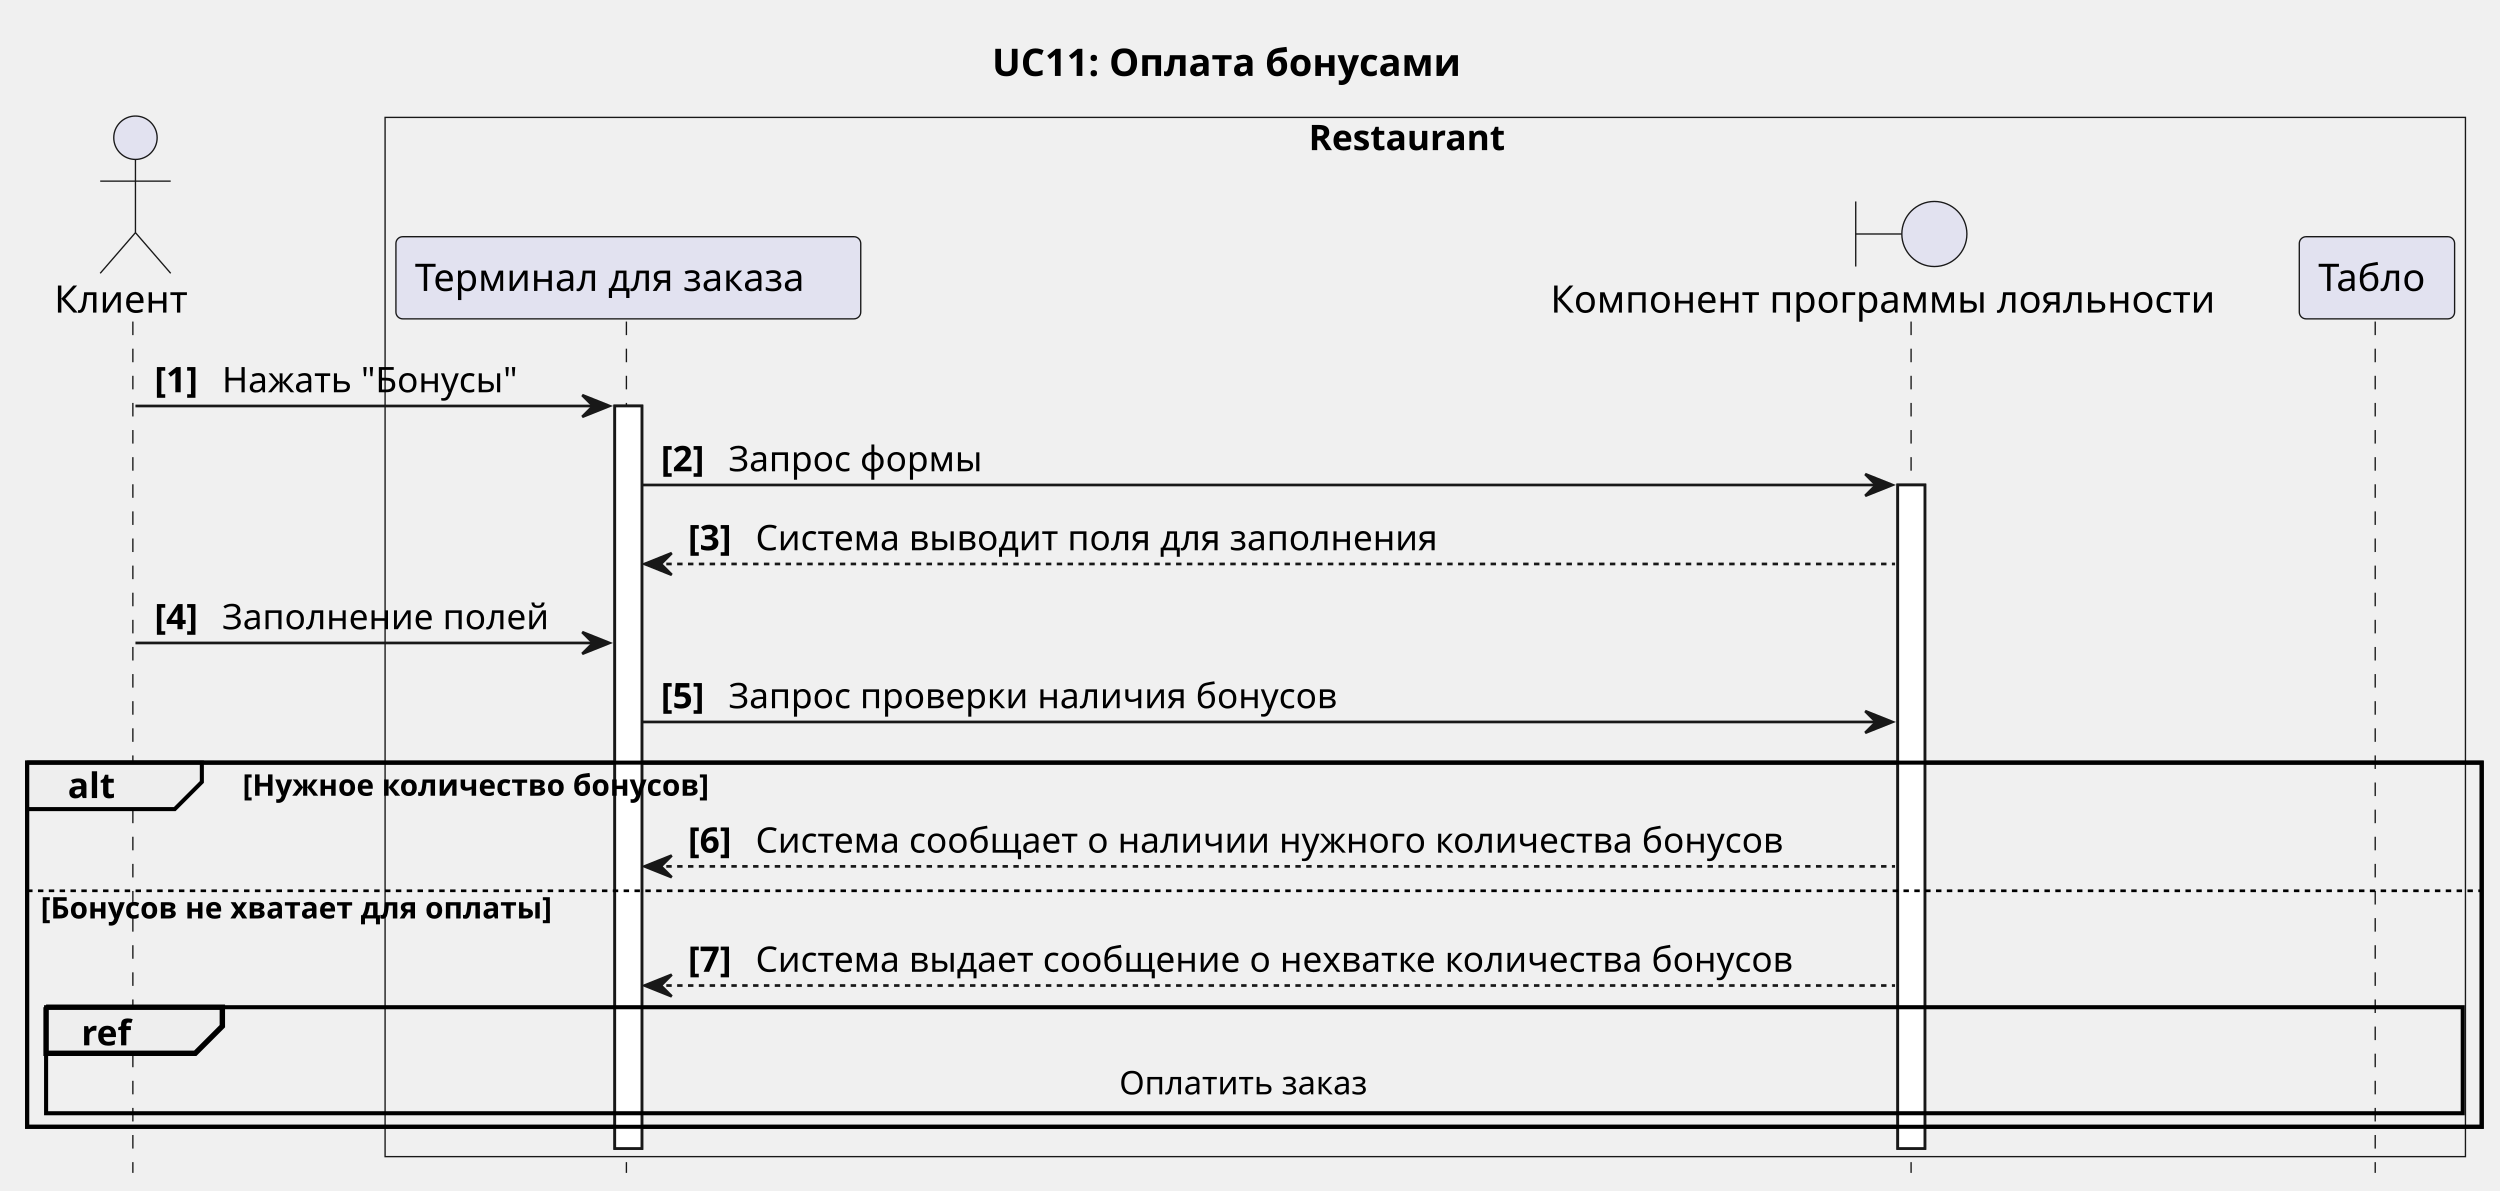
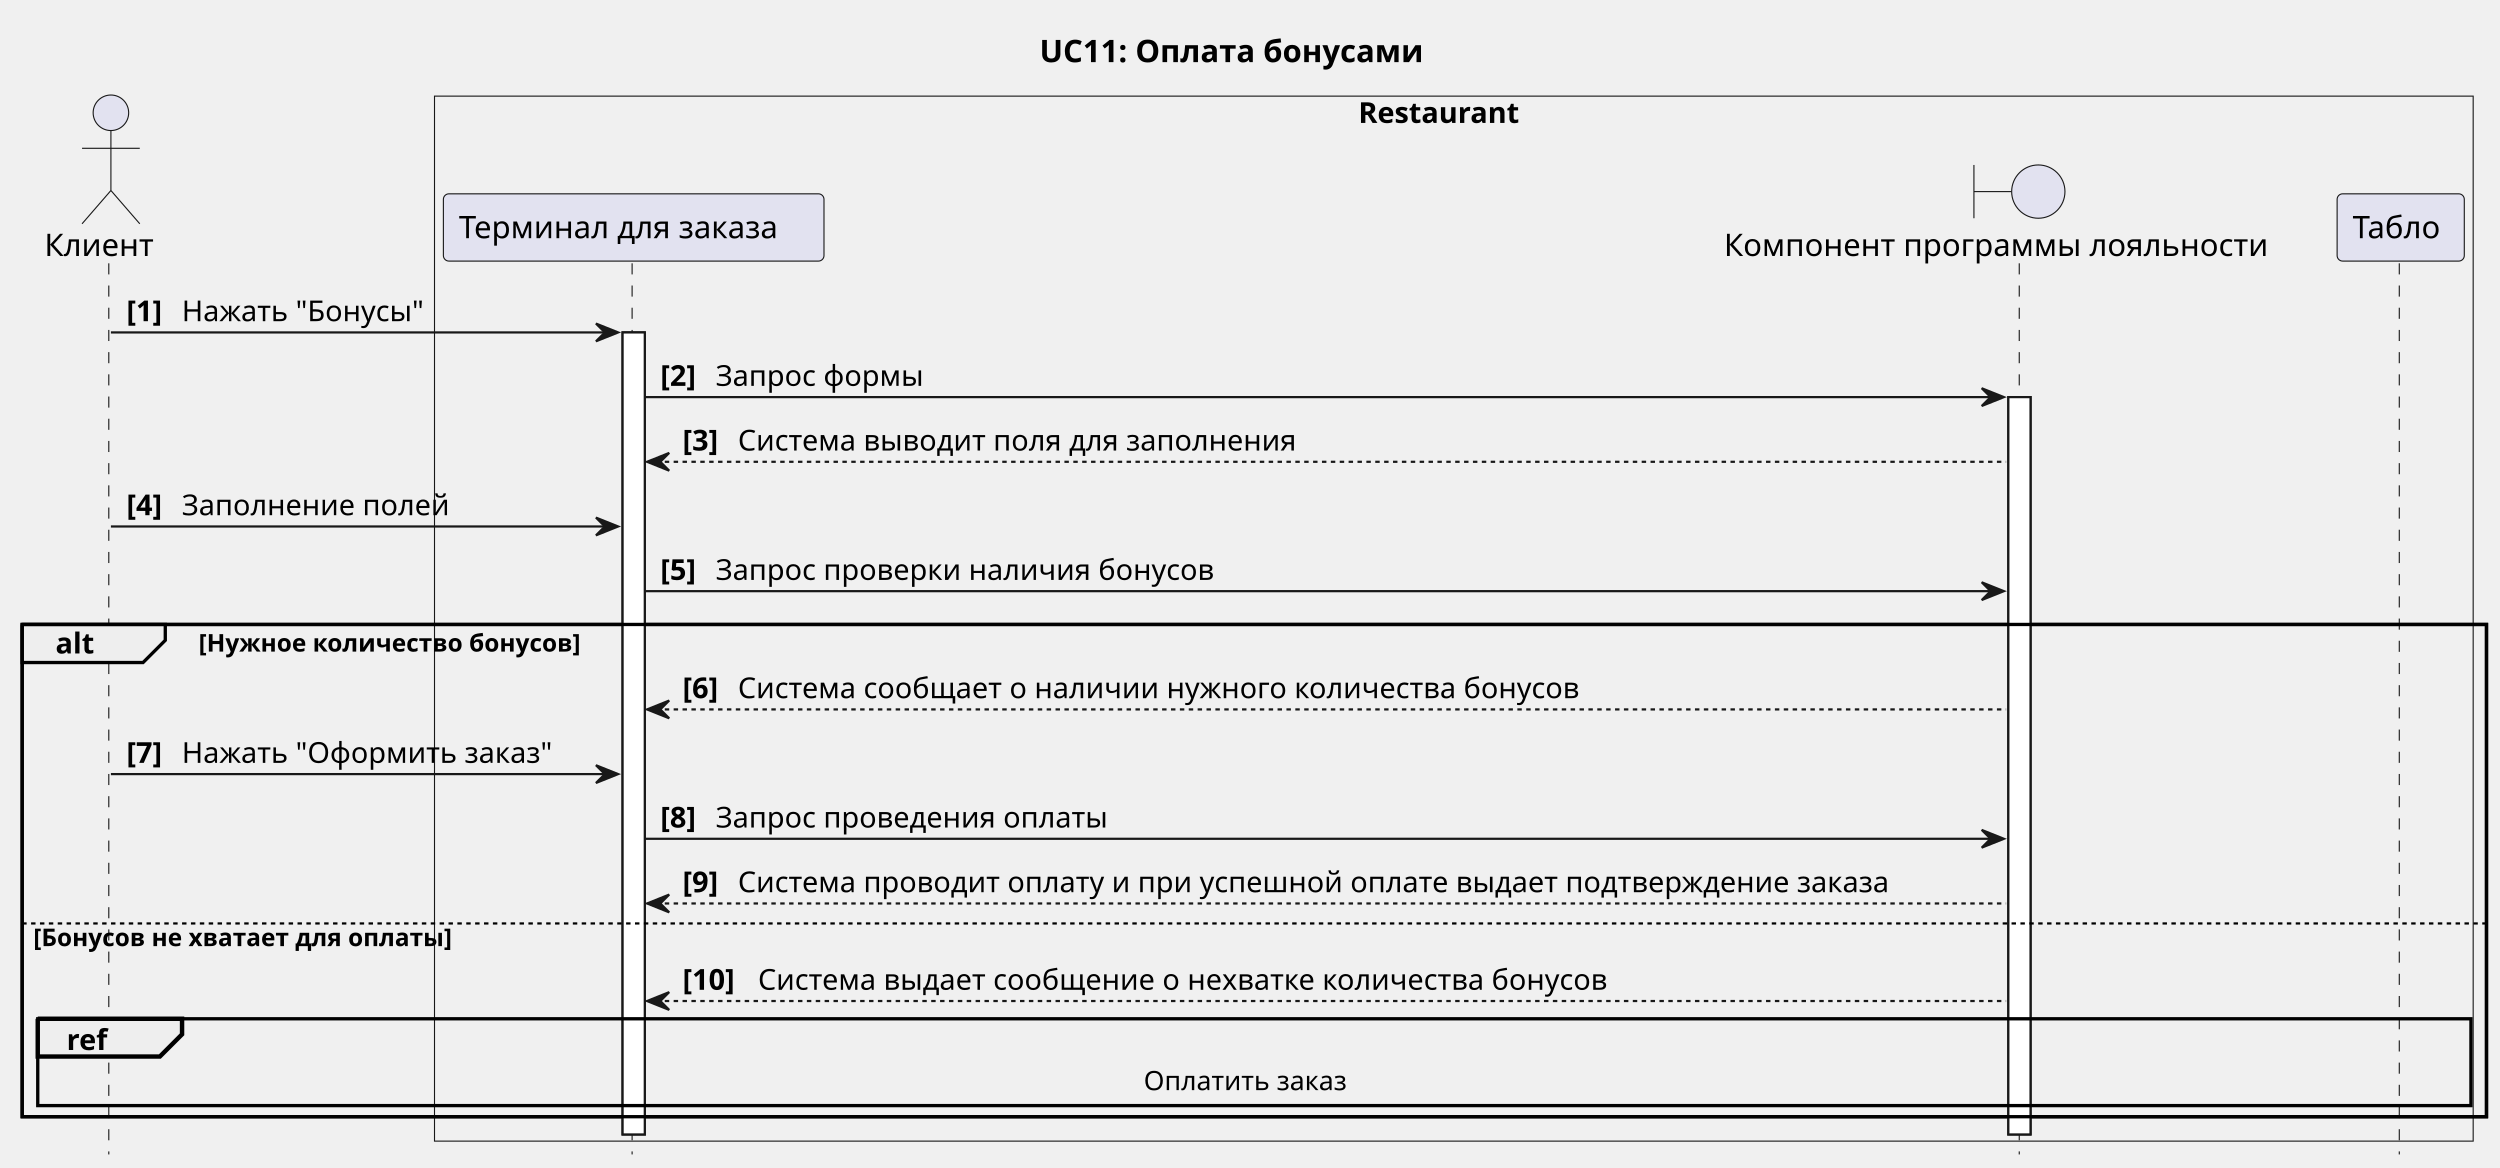
- <svg xmlns="http://www.w3.org/2000/svg" contentStyleType="text/css" height="439px" preserveAspectRatio="none" style="width:922px;height:439px;background:#FFFFFF;" version="1.1" viewBox="0 0 922 439" width="922px" zoomAndPan="magnify">
+ <svg xmlns="http://www.w3.org/2000/svg" contentStyleType="text/css" height="526px" preserveAspectRatio="none" style="width:1126px;height:526px;background:#FFFFFF;" version="1.1" viewBox="0 0 1126 526" width="1126px" zoomAndPan="magnify">
  <defs />
  <g>
-     <text fill="#000000" font-family="sans-serif" font-size="14" font-weight="bold" lengthAdjust="spacing" textLength="192.5" x="365.878" y="27.995">UC11: Оплата бонусами</text>
-     <rect fill="none" height="383.266" style="stroke:#181818;stroke-width:0.5;" width="767.239" x="142.018" y="43.297" />
-     <text fill="#000000" font-family="sans-serif" font-size="13" font-weight="bold" lengthAdjust="spacing" textLength="81.46" x="482.645" y="55.364">Restaurant</text>
-     <rect fill="#FFFFFF" height="273.836" style="stroke:#181818;stroke-width:1.0;" width="10" x="226.731" y="149.727" />
-     <rect fill="#FFFFFF" height="244.703" style="stroke:#181818;stroke-width:1.0;" width="10" x="699.894" y="178.859" />
-     <rect fill="none" height="134.305" style="stroke:#000000;stroke-width:1.5;" width="905.257" x="10" y="281.258" />
-     <line style="stroke:#181818;stroke-width:0.5;stroke-dasharray:5.0,5.0;" x1="49" x2="49" y1="118.594" y2="432.562" />
-     <line style="stroke:#181818;stroke-width:0.5;stroke-dasharray:5.0,5.0;" x1="231.018" x2="231.018" y1="118.594" y2="432.562" />
-     <line style="stroke:#181818;stroke-width:0.5;stroke-dasharray:5.0,5.0;" x1="704.81" x2="704.81" y1="118.594" y2="432.562" />
-     <line style="stroke:#181818;stroke-width:0.5;stroke-dasharray:5.0,5.0;" x1="875.979" x2="875.979" y1="118.594" y2="432.562" />
+     <text fill="#000000" font-family="sans-serif" font-size="14" font-weight="bold" lengthAdjust="spacing" textLength="192.5" x="468.209" y="27.995">UC11: Оплата бонусами</text>
+     <rect fill="none" height="470.664" style="stroke:#181818;stroke-width:0.5;" width="918.218" x="195.7" y="43.297" />
+     <text fill="#000000" font-family="sans-serif" font-size="13" font-weight="bold" lengthAdjust="spacing" textLength="81.46" x="611.816" y="55.364">Restaurant</text>
+     <rect fill="#FFFFFF" height="361.234" style="stroke:#181818;stroke-width:1.0;" width="10" x="280.413" y="149.727" />
+     <rect fill="#FFFFFF" height="332.102" style="stroke:#181818;stroke-width:1.0;" width="10" x="904.555" y="178.859" />
+     <rect fill="none" height="221.703" style="stroke:#000000;stroke-width:1.5;" width="1109.918" x="10" y="281.258" />
+     <line style="stroke:#181818;stroke-width:0.5;stroke-dasharray:5.0,5.0;" x1="49" x2="49" y1="118.594" y2="519.961" />
+     <line style="stroke:#181818;stroke-width:0.5;stroke-dasharray:5.0,5.0;" x1="284.7" x2="284.7" y1="118.594" y2="519.961" />
+     <line style="stroke:#181818;stroke-width:0.5;stroke-dasharray:5.0,5.0;" x1="909.471" x2="909.471" y1="118.594" y2="519.961" />
+     <line style="stroke:#181818;stroke-width:0.5;stroke-dasharray:5.0,5.0;" x1="1080.64" x2="1080.64" y1="118.594" y2="519.961" />
    <text fill="#000000" font-family="sans-serif" font-size="14" lengthAdjust="spacing" textLength="53.908" x="20" y="115.292">Клиент</text>
    <ellipse cx="49.954" cy="50.797" fill="#E2E2F0" rx="8" ry="8" style="stroke:#181818;stroke-width:0.5;" />
    <path d="M49.954,58.797 L49.954,85.797 M36.954,66.797 L62.954,66.797 M49.954,85.797 L36.954,100.797 M49.954,85.797 L62.954,100.797 " fill="none" style="stroke:#181818;stroke-width:0.5;" />
-     <rect fill="#E2E2F0" height="30.297" rx="2.5" ry="2.5" style="stroke:#181818;stroke-width:0.5;" width="171.425" x="146.018" y="87.297" />
-     <text fill="#000000" font-family="sans-serif" font-size="14" lengthAdjust="spacing" textLength="157.425" x="153.018" y="107.292">Терминал для заказа</text>
-     <text fill="#000000" font-family="sans-serif" font-size="14" lengthAdjust="spacing" textLength="260.169" x="571.81" y="115.292">Компонент программы лояльности</text>
-     <path d="M684.394,74.297 L684.394,98.297 M684.394,86.297 L701.394,86.297 " fill="none" style="stroke:#181818;stroke-width:0.5;" />
-     <ellipse cx="713.394" cy="86.297" fill="#E2E2F0" rx="12" ry="12" style="stroke:#181818;stroke-width:0.5;" />
-     <rect fill="#E2E2F0" height="30.297" rx="2.5" ry="2.5" style="stroke:#181818;stroke-width:0.5;" width="57.278" x="847.979" y="87.297" />
-     <text fill="#000000" font-family="sans-serif" font-size="14" lengthAdjust="spacing" textLength="43.278" x="854.979" y="107.292">Табло</text>
-     <rect fill="#FFFFFF" height="273.836" style="stroke:#181818;stroke-width:1.0;" width="10" x="226.731" y="149.727" />
-     <rect fill="#FFFFFF" height="244.703" style="stroke:#181818;stroke-width:1.0;" width="10" x="699.894" y="178.859" />
-     <polygon fill="#181818" points="214.731,145.727,224.731,149.727,214.731,153.727,218.731,149.727" style="stroke:#181818;stroke-width:1.0;" />
-     <line style="stroke:#181818;stroke-width:1.0;" x1="49.954" x2="220.731" y1="149.727" y2="149.727" />
+     <rect fill="#E2E2F0" height="30.297" rx="2.5" ry="2.5" style="stroke:#181818;stroke-width:0.5;" width="171.425" x="199.7" y="87.297" />
+     <text fill="#000000" font-family="sans-serif" font-size="14" lengthAdjust="spacing" textLength="157.425" x="206.7" y="107.292">Терминал для заказа</text>
+     <text fill="#000000" font-family="sans-serif" font-size="14" lengthAdjust="spacing" textLength="260.169" x="776.471" y="115.292">Компонент программы лояльности</text>
+     <path d="M889.055,74.297 L889.055,98.297 M889.055,86.297 L906.055,86.297 " fill="none" style="stroke:#181818;stroke-width:0.5;" />
+     <ellipse cx="918.055" cy="86.297" fill="#E2E2F0" rx="12" ry="12" style="stroke:#181818;stroke-width:0.5;" />
+     <rect fill="#E2E2F0" height="30.297" rx="2.5" ry="2.5" style="stroke:#181818;stroke-width:0.5;" width="57.278" x="1052.64" y="87.297" />
+     <text fill="#000000" font-family="sans-serif" font-size="14" lengthAdjust="spacing" textLength="43.278" x="1059.64" y="107.292">Табло</text>
+     <rect fill="#FFFFFF" height="361.234" style="stroke:#181818;stroke-width:1.0;" width="10" x="280.413" y="149.727" />
+     <rect fill="#FFFFFF" height="332.102" style="stroke:#181818;stroke-width:1.0;" width="10" x="904.555" y="178.859" />
+     <polygon fill="#181818" points="268.413,145.727,278.413,149.727,268.413,153.727,272.413,149.727" style="stroke:#181818;stroke-width:1.0;" />
+     <line style="stroke:#181818;stroke-width:1.0;" x1="49.954" x2="274.413" y1="149.727" y2="149.727" />
    <text fill="#000000" font-family="sans-serif" font-size="13" font-weight="bold" lengthAdjust="spacing" textLength="20.928" x="56.954" y="144.661">[1]</text>
    <text fill="#000000" font-family="sans-serif" font-size="13" lengthAdjust="spacing" textLength="119.222" x="81.882" y="144.661">Нажать "Бонусы"</text>
-     <polygon fill="#181818" points="687.894,174.859,697.894,178.859,687.894,182.859,691.894,178.859" style="stroke:#181818;stroke-width:1.0;" />
-     <line style="stroke:#181818;stroke-width:1.0;" x1="236.731" x2="693.894" y1="178.859" y2="178.859" />
-     <text fill="#000000" font-family="sans-serif" font-size="13" font-weight="bold" lengthAdjust="spacing" textLength="20.928" x="243.731" y="173.793">[2]</text>
-     <text fill="#000000" font-family="sans-serif" font-size="13" lengthAdjust="spacing" textLength="99.677" x="268.659" y="173.793">Запрос формы</text>
-     <polygon fill="#181818" points="247.731,203.992,237.731,207.992,247.731,211.992,243.731,207.992" style="stroke:#181818;stroke-width:1.0;" />
-     <line style="stroke:#181818;stroke-width:1.0;stroke-dasharray:2.0,2.0;" x1="241.731" x2="698.894" y1="207.992" y2="207.992" />
-     <text fill="#000000" font-family="sans-serif" font-size="13" font-weight="bold" lengthAdjust="spacing" textLength="20.928" x="253.731" y="202.926">[3]</text>
-     <text fill="#000000" font-family="sans-serif" font-size="13" lengthAdjust="spacing" textLength="271.705" x="278.659" y="202.926">Система выводит поля для заполнения</text>
-     <polygon fill="#181818" points="214.731,233.125,224.731,237.125,214.731,241.125,218.731,237.125" style="stroke:#181818;stroke-width:1.0;" />
-     <line style="stroke:#181818;stroke-width:1.0;" x1="49.954" x2="220.731" y1="237.125" y2="237.125" />
+     <polygon fill="#181818" points="892.555,174.859,902.555,178.859,892.555,182.859,896.555,178.859" style="stroke:#181818;stroke-width:1.0;" />
+     <line style="stroke:#181818;stroke-width:1.0;" x1="290.413" x2="898.555" y1="178.859" y2="178.859" />
+     <text fill="#000000" font-family="sans-serif" font-size="13" font-weight="bold" lengthAdjust="spacing" textLength="20.928" x="297.413" y="173.793">[2]</text>
+     <text fill="#000000" font-family="sans-serif" font-size="13" lengthAdjust="spacing" textLength="99.677" x="322.341" y="173.793">Запрос формы</text>
+     <polygon fill="#181818" points="301.413,203.992,291.413,207.992,301.413,211.992,297.413,207.992" style="stroke:#181818;stroke-width:1.0;" />
+     <line style="stroke:#181818;stroke-width:1.0;stroke-dasharray:2.0,2.0;" x1="295.413" x2="903.555" y1="207.992" y2="207.992" />
+     <text fill="#000000" font-family="sans-serif" font-size="13" font-weight="bold" lengthAdjust="spacing" textLength="20.928" x="307.413" y="202.926">[3]</text>
+     <text fill="#000000" font-family="sans-serif" font-size="13" lengthAdjust="spacing" textLength="271.705" x="332.341" y="202.926">Система выводит поля для заполнения</text>
+     <polygon fill="#181818" points="268.413,233.125,278.413,237.125,268.413,241.125,272.413,237.125" style="stroke:#181818;stroke-width:1.0;" />
+     <line style="stroke:#181818;stroke-width:1.0;" x1="49.954" x2="274.413" y1="237.125" y2="237.125" />
    <text fill="#000000" font-family="sans-serif" font-size="13" font-weight="bold" lengthAdjust="spacing" textLength="20.928" x="56.954" y="232.059">[4]</text>
    <text fill="#000000" font-family="sans-serif" font-size="13" lengthAdjust="spacing" textLength="127.848" x="81.882" y="232.059">Заполнение полей</text>
-     <polygon fill="#181818" points="687.894,262.258,697.894,266.258,687.894,270.258,691.894,266.258" style="stroke:#181818;stroke-width:1.0;" />
-     <line style="stroke:#181818;stroke-width:1.0;" x1="236.731" x2="693.894" y1="266.258" y2="266.258" />
-     <text fill="#000000" font-family="sans-serif" font-size="13" font-weight="bold" lengthAdjust="spacing" textLength="20.928" x="243.731" y="261.192">[5]</text>
-     <text fill="#000000" font-family="sans-serif" font-size="13" lengthAdjust="spacing" textLength="237.567" x="268.659" y="261.192">Запрос проверки наличия бонусов</text>
+     <polygon fill="#181818" points="892.555,262.258,902.555,266.258,892.555,270.258,896.555,266.258" style="stroke:#181818;stroke-width:1.0;" />
+     <line style="stroke:#181818;stroke-width:1.0;" x1="290.413" x2="898.555" y1="266.258" y2="266.258" />
+     <text fill="#000000" font-family="sans-serif" font-size="13" font-weight="bold" lengthAdjust="spacing" textLength="20.928" x="297.413" y="261.192">[5]</text>
+     <text fill="#000000" font-family="sans-serif" font-size="13" lengthAdjust="spacing" textLength="237.567" x="322.341" y="261.192">Запрос проверки наличия бонусов</text>
    <path d="M10,281.258 L74.443,281.258 L74.443,288.391 L64.443,298.391 L10,298.391 L10,281.258 " fill="#EEEEEE" style="stroke:#000000;stroke-width:1.5;" />
-     <rect fill="none" height="134.305" style="stroke:#000000;stroke-width:1.5;" width="905.257" x="10" y="281.258" />
+     <rect fill="none" height="221.703" style="stroke:#000000;stroke-width:1.5;" width="1109.918" x="10" y="281.258" />
    <text fill="#000000" font-family="sans-serif" font-size="13" font-weight="bold" lengthAdjust="spacing" textLength="19.443" x="25" y="294.325">alt</text>
    <text fill="#000000" font-family="sans-serif" font-size="11" font-weight="bold" lengthAdjust="spacing" textLength="191.915" x="89.443" y="293.468">[Нужное количество бонусов]</text>
-     <polygon fill="#181818" points="247.731,315.523,237.731,319.523,247.731,323.523,243.731,319.523" style="stroke:#181818;stroke-width:1.0;" />
-     <line style="stroke:#181818;stroke-width:1.0;stroke-dasharray:2.0,2.0;" x1="241.731" x2="698.894" y1="319.523" y2="319.523" />
-     <text fill="#000000" font-family="sans-serif" font-size="13" font-weight="bold" lengthAdjust="spacing" textLength="20.928" x="253.731" y="314.457">[6]</text>
-     <text fill="#000000" font-family="sans-serif" font-size="13" lengthAdjust="spacing" textLength="408.078" x="278.659" y="314.457">Система сообщает о наличии нужного количества бонусов</text>
-     <line style="stroke:#000000;stroke-width:1.0;stroke-dasharray:2.0,2.0;" x1="10" x2="915.257" y1="328.523" y2="328.523" />
-     <text fill="#000000" font-family="sans-serif" font-size="11" font-weight="bold" lengthAdjust="spacing" textLength="212.26" x="15" y="338.734">[Бонусов не хватает для оплаты]</text>
-     <polygon fill="#181818" points="247.731,359.461,237.731,363.461,247.731,367.461,243.731,363.461" style="stroke:#181818;stroke-width:1.0;" />
-     <line style="stroke:#181818;stroke-width:1.0;stroke-dasharray:2.0,2.0;" x1="241.731" x2="698.894" y1="363.461" y2="363.461" />
-     <text fill="#000000" font-family="sans-serif" font-size="13" font-weight="bold" lengthAdjust="spacing" textLength="20.928" x="253.731" y="358.395">[7]</text>
-     <text fill="#000000" font-family="sans-serif" font-size="13" lengthAdjust="spacing" textLength="414.235" x="278.659" y="358.395">Система выдает сообщение о нехватке количества бонусов</text>
-     <rect fill="none" height="39.102" style="stroke:#000000;stroke-width:1.5;" width="891.257" x="17" y="371.461" />
-     <path d="M17,371.461 L82,371.461 L82,378.461 L72,388.461 L17,388.461 L17,371.461 " fill="#EEEEEE" style="stroke:#000000;stroke-width:2.0;" />
-     <text fill="#000000" font-family="sans-serif" font-size="13" font-weight="bold" lengthAdjust="spacing" textLength="20.884" x="30" y="385.528">ref</text>
-     <text fill="#000000" font-family="sans-serif" font-size="12" lengthAdjust="spacing" textLength="99.697" x="412.78" y="403.6">Оплатить заказ</text>
+     <polygon fill="#181818" points="301.413,315.523,291.413,319.523,301.413,323.523,297.413,319.523" style="stroke:#181818;stroke-width:1.0;" />
+     <line style="stroke:#181818;stroke-width:1.0;stroke-dasharray:2.0,2.0;" x1="295.413" x2="903.555" y1="319.523" y2="319.523" />
+     <text fill="#000000" font-family="sans-serif" font-size="13" font-weight="bold" lengthAdjust="spacing" textLength="20.928" x="307.413" y="314.457">[6]</text>
+     <text fill="#000000" font-family="sans-serif" font-size="13" lengthAdjust="spacing" textLength="408.078" x="332.341" y="314.457">Система сообщает о наличии нужного количества бонусов</text>
+     <polygon fill="#181818" points="268.413,344.656,278.413,348.656,268.413,352.656,272.413,348.656" style="stroke:#181818;stroke-width:1.0;" />
+     <line style="stroke:#181818;stroke-width:1.0;" x1="49.954" x2="274.413" y1="348.656" y2="348.656" />
+     <text fill="#000000" font-family="sans-serif" font-size="13" font-weight="bold" lengthAdjust="spacing" textLength="20.928" x="56.954" y="343.59">[7]</text>
+     <text fill="#000000" font-family="sans-serif" font-size="13" lengthAdjust="spacing" textLength="181.53" x="81.882" y="343.59">Нажать "Оформить заказ"</text>
+     <polygon fill="#181818" points="892.555,373.789,902.555,377.789,892.555,381.789,896.555,377.789" style="stroke:#181818;stroke-width:1.0;" />
+     <line style="stroke:#181818;stroke-width:1.0;" x1="290.413" x2="898.555" y1="377.789" y2="377.789" />
+     <text fill="#000000" font-family="sans-serif" font-size="13" font-weight="bold" lengthAdjust="spacing" textLength="20.928" x="297.413" y="372.723">[8]</text>
+     <text fill="#000000" font-family="sans-serif" font-size="13" lengthAdjust="spacing" textLength="189.103" x="322.341" y="372.723">Запрос проведения оплаты</text>
+     <polygon fill="#181818" points="301.413,402.922,291.413,406.922,301.413,410.922,297.413,406.922" style="stroke:#181818;stroke-width:1.0;" />
+     <line style="stroke:#181818;stroke-width:1.0;stroke-dasharray:2.0,2.0;" x1="295.413" x2="903.555" y1="406.922" y2="406.922" />
+     <text fill="#000000" font-family="sans-serif" font-size="13" font-weight="bold" lengthAdjust="spacing" textLength="20.928" x="307.413" y="401.856">[9]</text>
+     <text fill="#000000" font-family="sans-serif" font-size="13" lengthAdjust="spacing" textLength="565.214" x="332.341" y="401.856">Система проводит оплату и при успешной оплате выдает подтверждение заказа</text>
+     <line style="stroke:#000000;stroke-width:1.0;stroke-dasharray:2.0,2.0;" x1="10" x2="1119.918" y1="415.922" y2="415.922" />
+     <text fill="#000000" font-family="sans-serif" font-size="11" font-weight="bold" lengthAdjust="spacing" textLength="212.26" x="15" y="426.132">[Бонусов не хватает для оплаты]</text>
+     <polygon fill="#181818" points="301.413,446.859,291.413,450.859,301.413,454.859,297.413,450.859" style="stroke:#181818;stroke-width:1.0;" />
+     <line style="stroke:#181818;stroke-width:1.0;stroke-dasharray:2.0,2.0;" x1="295.413" x2="903.555" y1="450.859" y2="450.859" />
+     <text fill="#000000" font-family="sans-serif" font-size="13" font-weight="bold" lengthAdjust="spacing" textLength="29.974" x="307.413" y="445.793">[10]</text>
+     <text fill="#000000" font-family="sans-serif" font-size="13" lengthAdjust="spacing" textLength="414.235" x="341.386" y="445.793">Система выдает сообщение о нехватке количества бонусов</text>
+     <rect fill="none" height="39.102" style="stroke:#000000;stroke-width:1.5;" width="1095.918" x="17" y="458.859" />
+     <path d="M17,458.859 L82,458.859 L82,465.859 L72,475.859 L17,475.859 L17,458.859 " fill="#EEEEEE" style="stroke:#000000;stroke-width:2.0;" />
+     <text fill="#000000" font-family="sans-serif" font-size="13" font-weight="bold" lengthAdjust="spacing" textLength="20.884" x="30" y="472.926">ref</text>
+     <text fill="#000000" font-family="sans-serif" font-size="12" lengthAdjust="spacing" textLength="99.697" x="515.11" y="490.998">Оплатить заказ</text>
  </g>
</svg>
